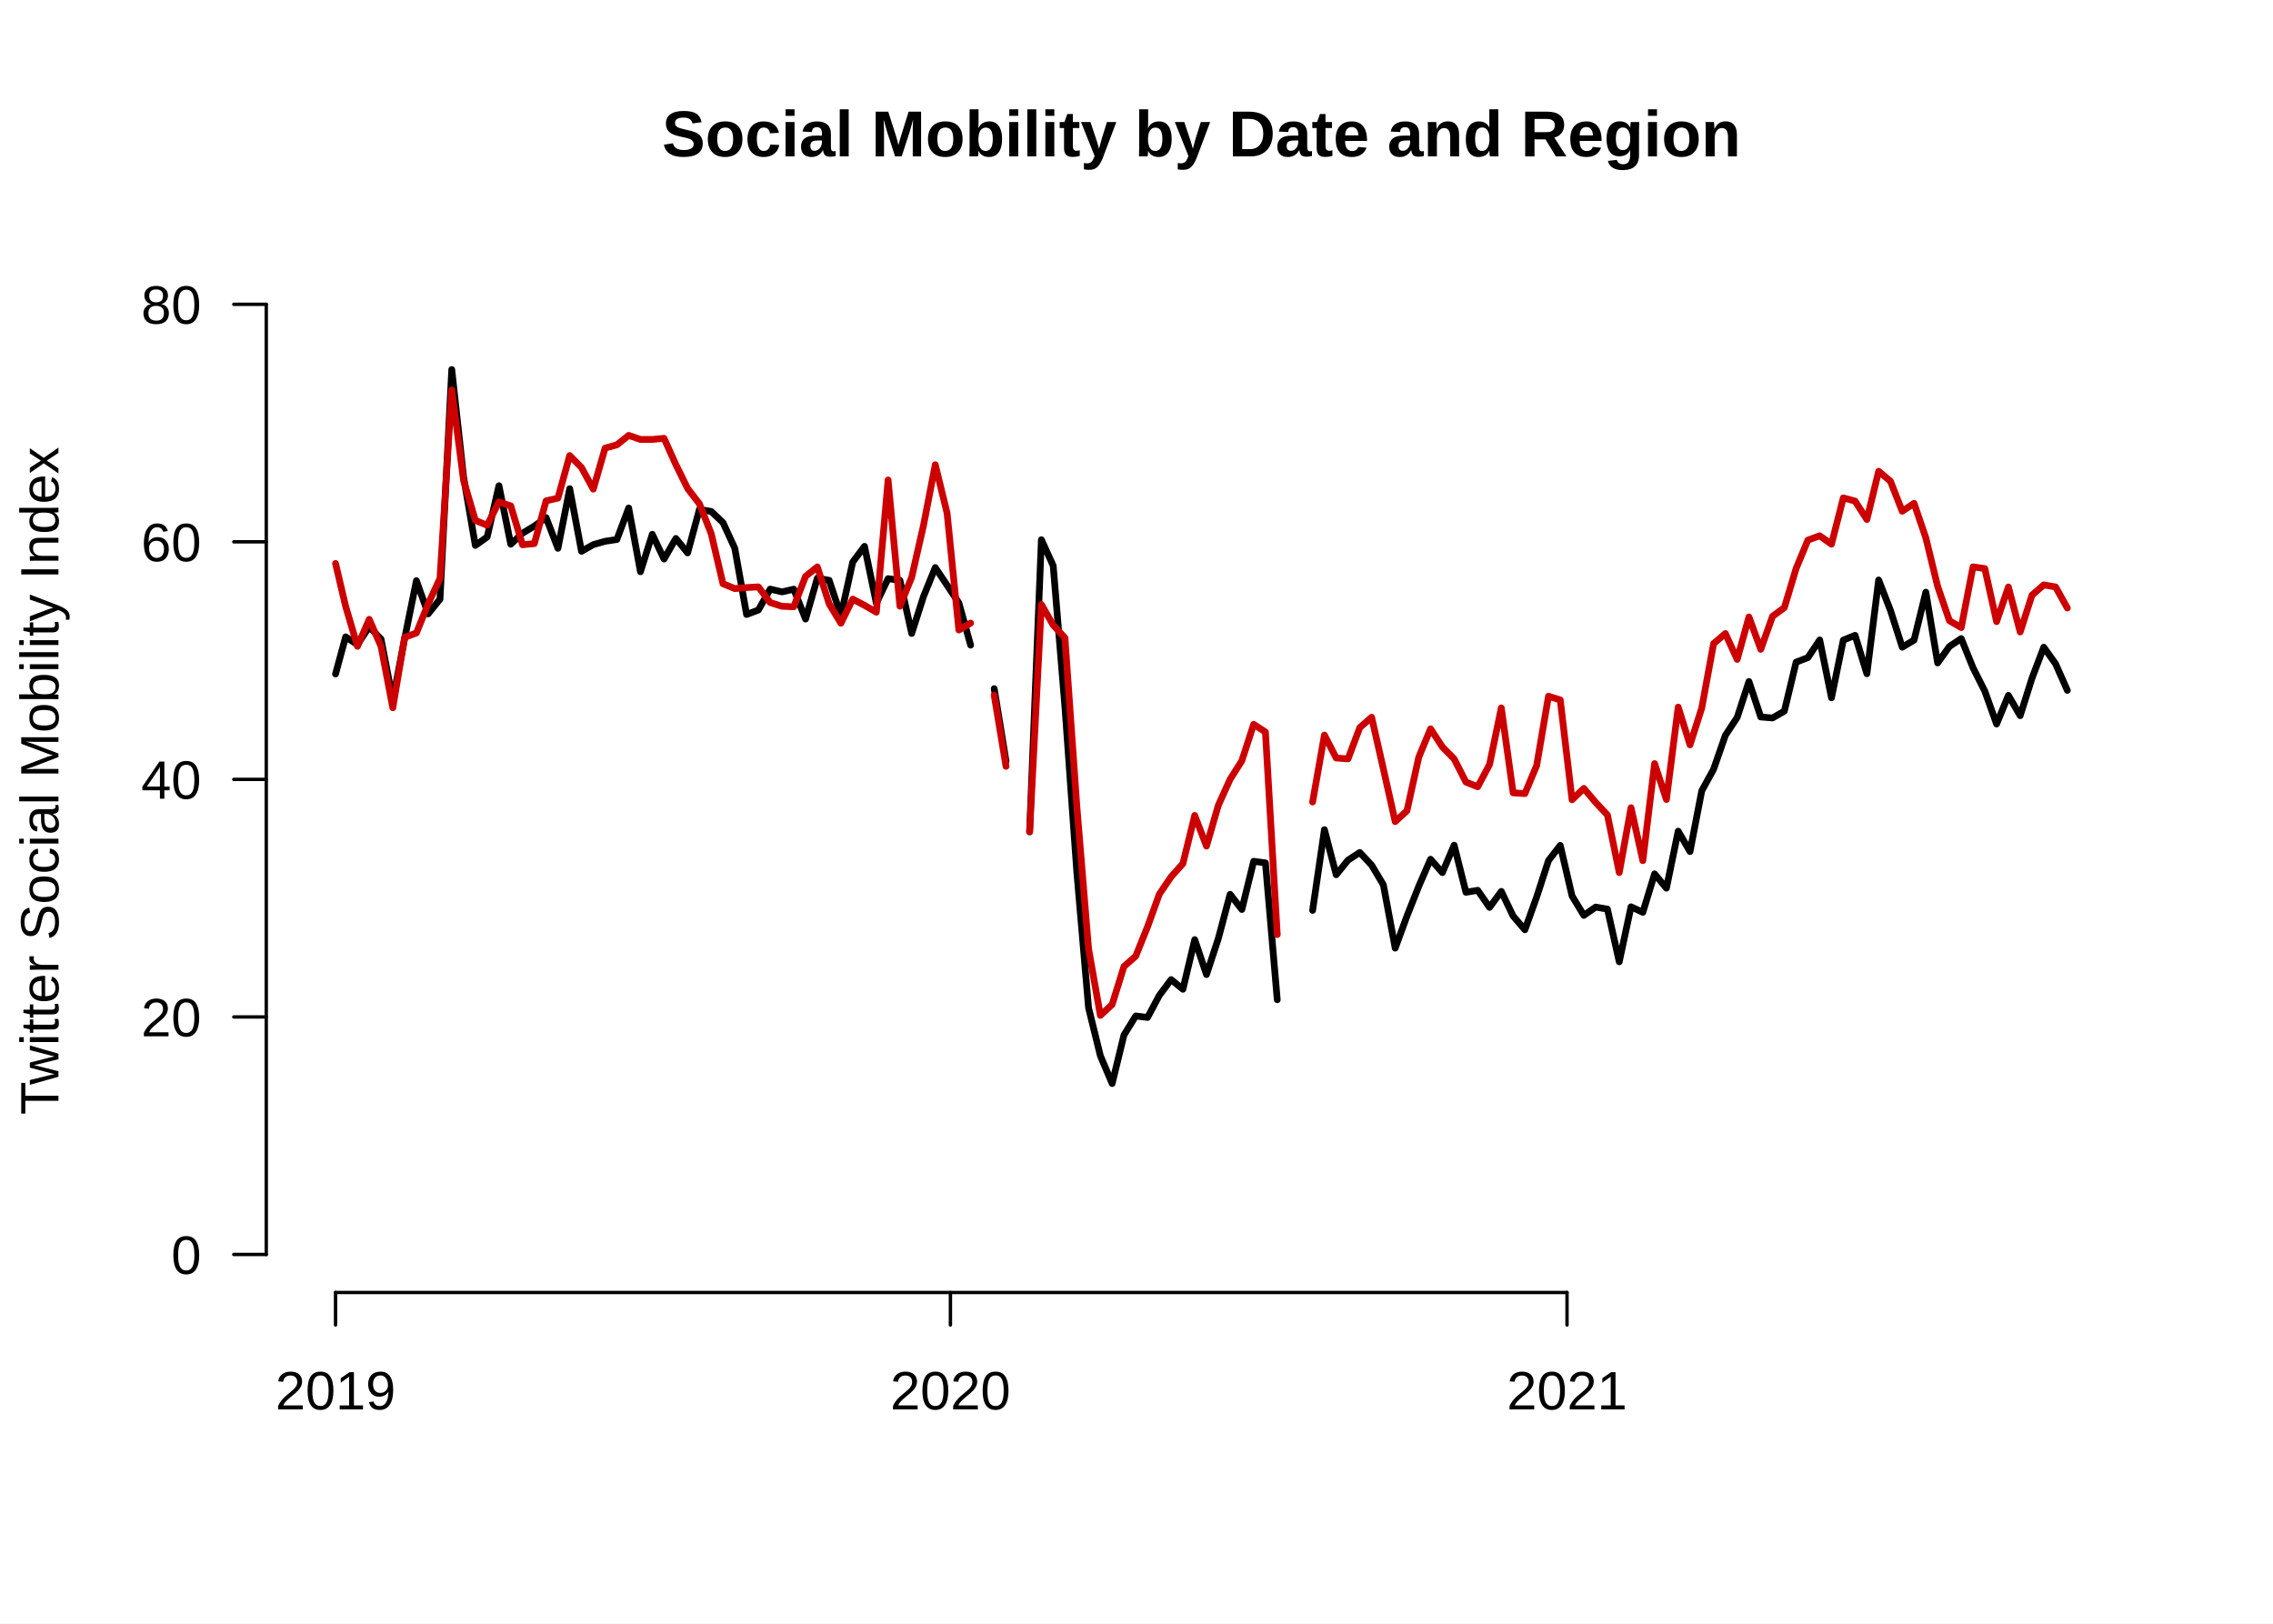
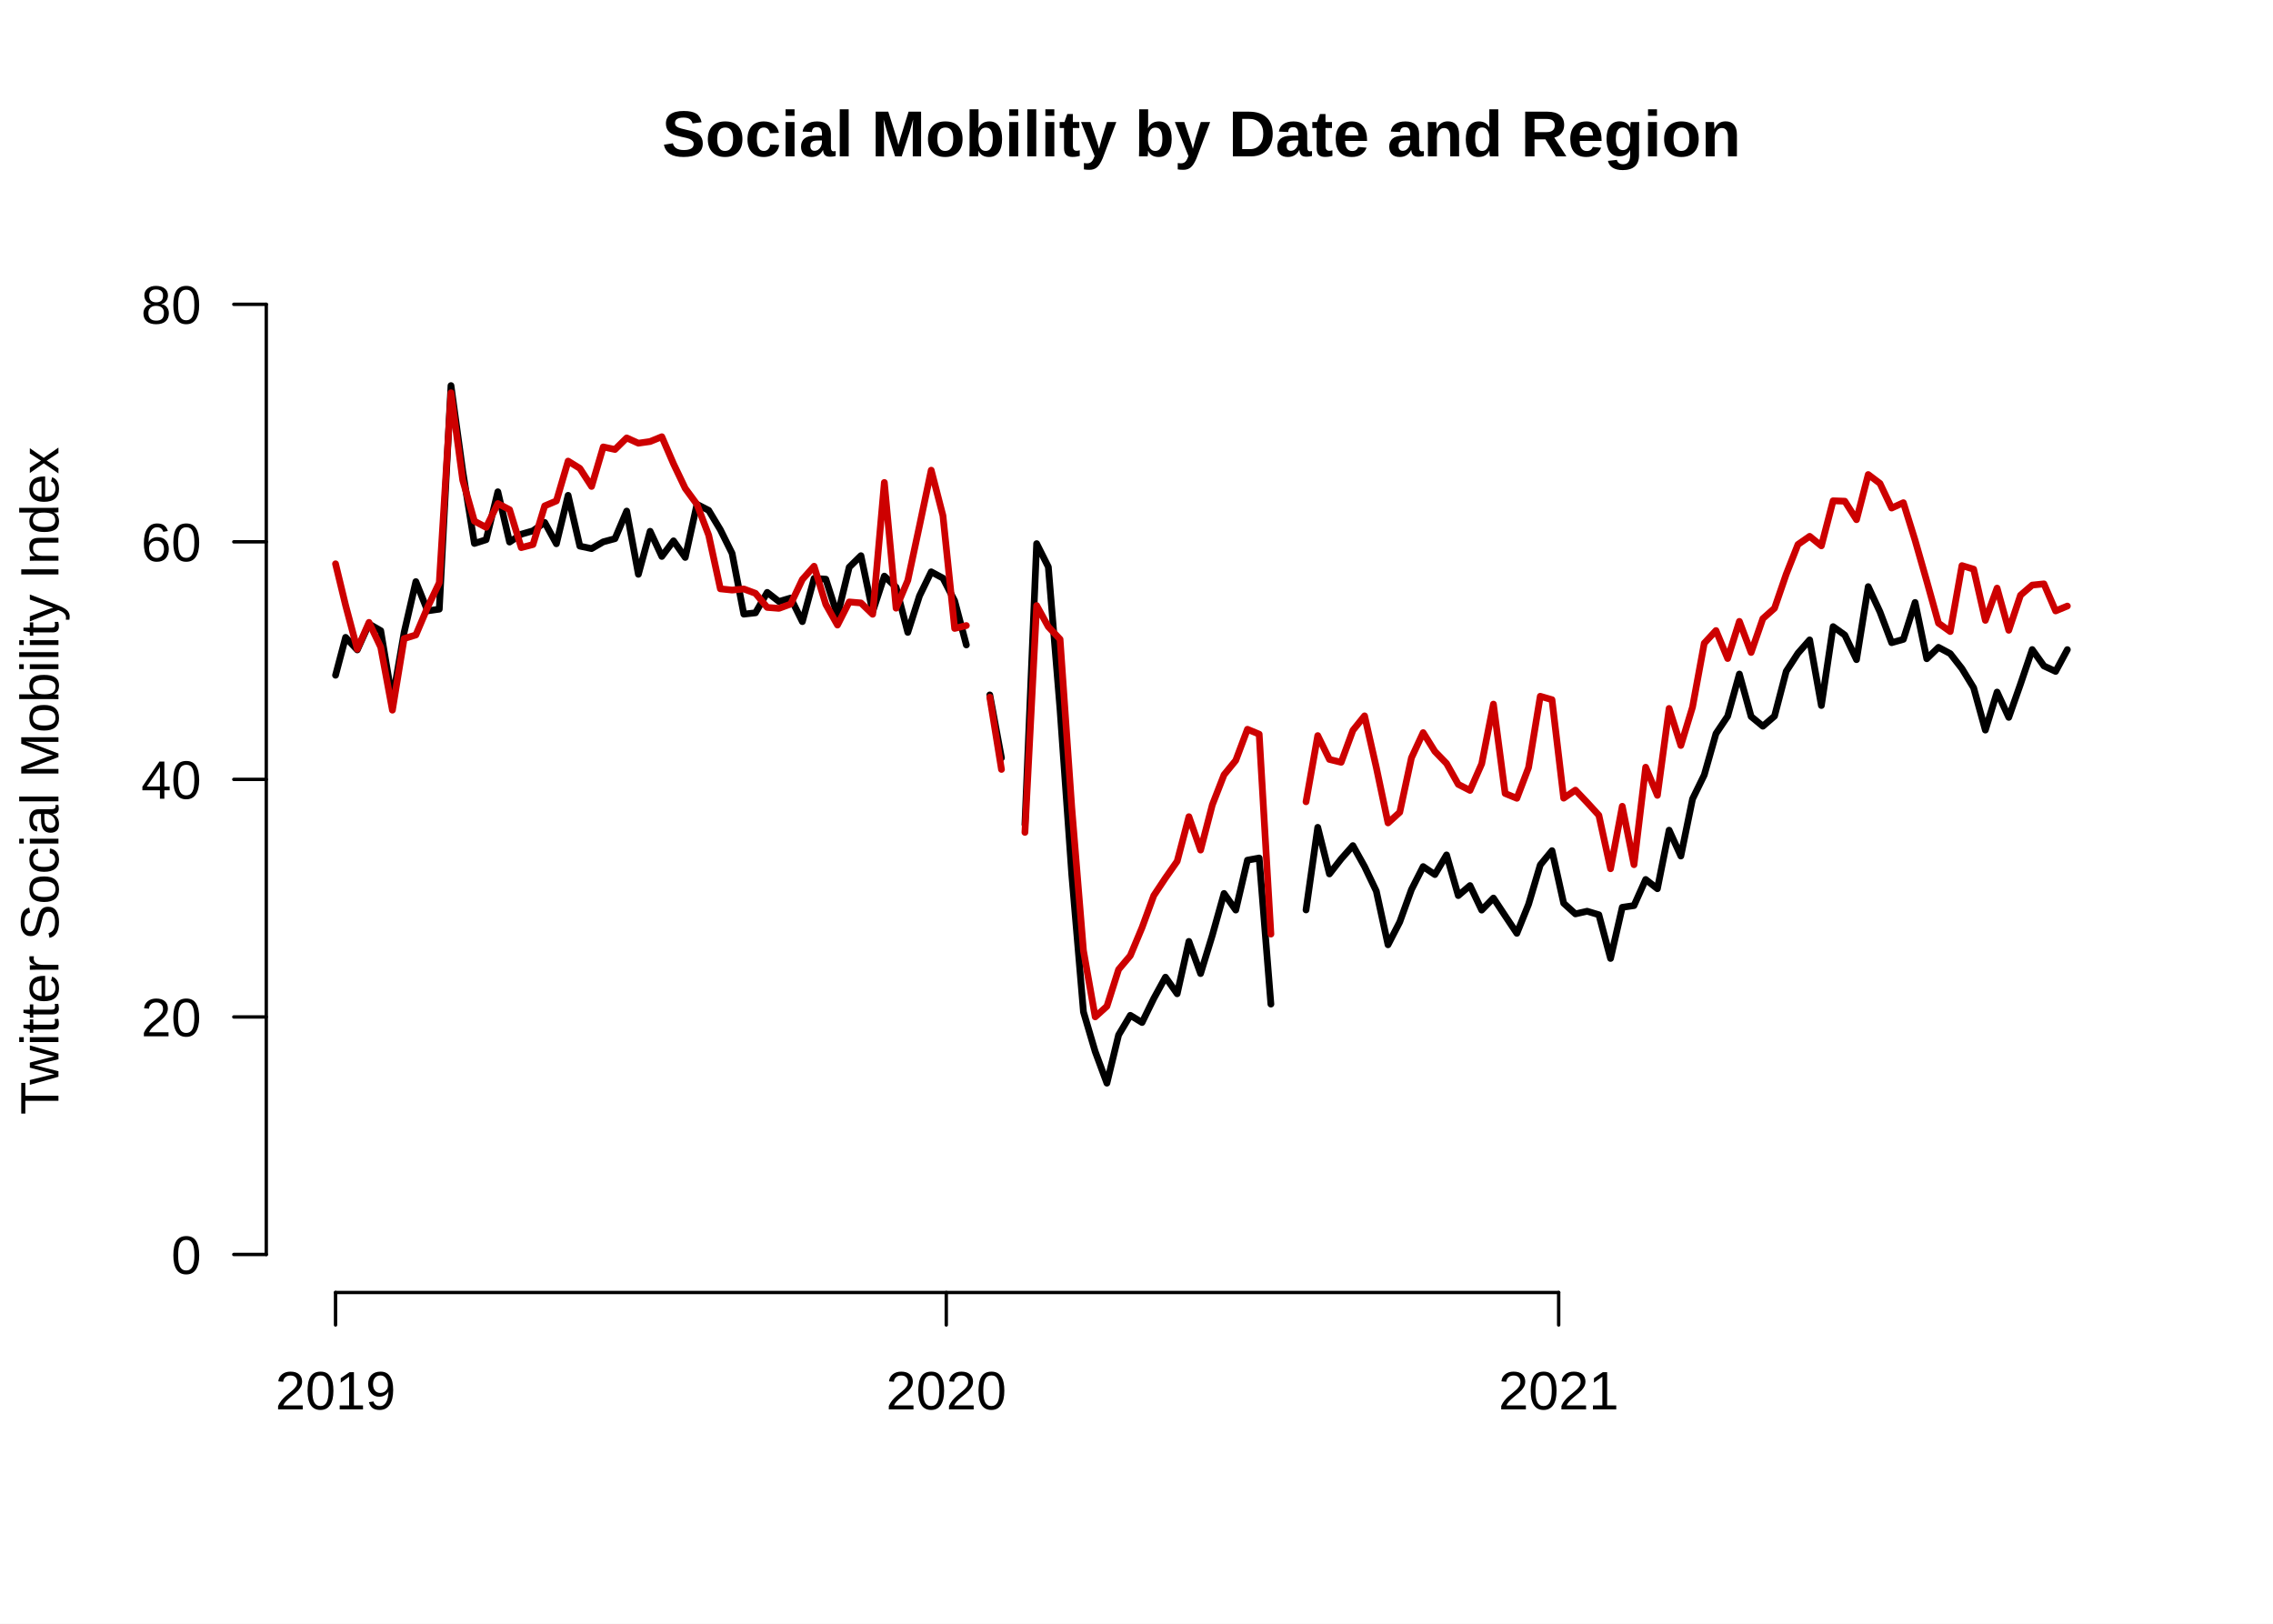
<svg xmlns="http://www.w3.org/2000/svg" viewBox="0 0 504.00 360.00">
  <defs>
    <style type="text/css">
    line, polyline, polygon, path, rect, circle {
      fill: none;
      stroke: #000000;
      stroke-linecap: round;
      stroke-linejoin: round;
      stroke-miterlimit: 10.00;
    }
  </style>
  </defs>
  <rect width="100%" height="100%" style="stroke: none; fill: #FFFFFF;" />
  <defs>
    <clipPath id="cpNTkuMDR8NDczLjc2fDI4Ni41Nnw1OS4wNA==">
      <rect x="59.04" y="59.04" width="414.72" height="227.52" />
    </clipPath>
  </defs>
-   <polyline points="74.40,149.43 76.64,141.20 79.26,142.91 81.87,138.95 84.49,141.70 87.10,155.21 89.72,141.58 92.33,128.74 94.94,136.10 97.56,132.83 100.17,81.93 102.79,105.74 105.40,120.93 108.02,119.06 110.63,107.68 113.25,120.66 115.86,118.21 118.48,116.64 121.09,114.76 123.71,121.57 126.32,108.35 128.94,122.23 131.55,120.75 134.17,120.01 136.78,119.61 139.40,112.63 142.01,126.76 144.63,118.46 147.24,123.95 149.86,119.38 152.47,122.58 155.08,112.95 157.70,113.39 160.31,115.86 162.93,121.56 165.54,136.24 168.16,135.25 170.77,130.61 173.39,131.23 176.00,130.63 178.62,137.25 181.23,128.18 183.85,128.66 186.46,136.48 189.08,124.61 191.69,121.13 194.31,133.72 196.92,128.29 199.54,128.66 202.15,140.44 204.77,132.26 207.38,125.83 210.00,129.75 212.61,133.67 215.22,143.03 " style="stroke-width: 1.50;" clip-path="url(#cpNTkuMDR8NDczLjc2fDI4Ni41Nnw1OS4wNA==)" />
-   <polyline points="220.45,152.68 223.07,168.75 " style="stroke-width: 1.50;" clip-path="url(#cpNTkuMDR8NDczLjc2fDI4Ni41Nnw1OS4wNA==)" />
-   <polyline points="228.30,184.43 230.91,119.66 233.53,125.43 236.14,156.84 238.76,193.25 241.37,223.45 243.99,234.09 246.60,240.23 249.22,229.48 251.83,225.25 254.45,225.58 257.06,220.69 259.68,217.19 262.29,219.33 264.91,208.33 267.52,216.07 270.14,208.09 272.75,198.28 275.36,201.64 277.98,190.96 280.59,191.31 283.21,221.65 " style="stroke-width: 1.50;" clip-path="url(#cpNTkuMDR8NDczLjc2fDI4Ni41Nnw1OS4wNA==)" />
-   <polyline points="291.05,201.84 293.67,183.95 296.28,193.94 298.90,190.70 301.51,189.00 304.13,191.80 306.74,196.18 309.36,210.21 311.97,203.10 314.59,196.49 317.20,190.50 319.82,193.47 322.43,187.38 325.05,197.83 327.66,197.39 330.28,201.18 332.89,197.63 335.51,203.10 338.12,206.14 340.73,198.87 343.35,190.80 345.96,187.43 348.58,198.65 351.19,202.95 353.81,201.11 356.42,201.56 359.04,213.24 361.65,201.05 364.27,202.27 366.88,193.75 369.50,196.92 372.11,184.28 374.73,188.80 377.34,175.32 379.96,170.55 382.57,163.04 385.19,159.06 387.80,151.09 390.42,158.96 393.03,159.18 395.65,157.66 398.26,146.81 400.87,145.80 403.49,141.88 406.10,154.70 408.72,141.92 411.33,140.86 413.95,149.38 416.56,128.59 419.18,135.34 421.79,143.49 424.41,141.92 427.02,131.29 429.64,146.98 432.25,143.33 434.87,141.58 437.48,148.04 440.10,153.24 442.71,160.52 445.33,154.17 447.94,158.67 450.56,150.37 453.17,143.50 455.79,147.17 458.40,153.06 " style="stroke-width: 1.50;" clip-path="url(#cpNTkuMDR8NDczLjc2fDI4Ni41Nnw1OS4wNA==)" />
+   <polyline points="74.40,149.71 76.63,141.31 79.22,144.09 81.82,138.33 84.42,139.83 87.01,155.29 89.61,140.21 92.21,128.95 94.81,135.43 97.40,135.06 100.00,85.49 102.60,104.43 105.19,120.49 107.79,119.66 110.39,109.03 112.99,120.18 115.58,118.44 118.18,117.69 120.78,115.83 123.37,120.56 125.97,109.82 128.57,121.08 131.17,121.63 133.76,120.13 136.36,119.43 138.96,113.31 141.55,127.33 144.15,117.79 146.75,123.37 149.34,119.91 151.94,123.59 154.54,111.81 157.14,113.15 159.73,117.45 162.33,122.69 164.93,136.16 167.52,135.87 170.12,131.34 172.72,133.36 175.32,132.59 177.91,137.82 180.51,128.23 183.11,128.41 185.70,136.45 188.30,125.75 190.90,123.20 193.50,135.61 196.09,127.73 198.69,130.20 201.29,140.21 203.88,132.12 206.48,126.78 209.08,128.18 211.68,133.22 214.27,142.99 " style="stroke-width: 1.50;" clip-path="url(#cpNTkuMDR8NDczLjc2fDI4Ni41Nnw1OS4wNA==)" />
+   <polyline points="219.47,154.07 222.06,168.03 " style="stroke-width: 1.50;" clip-path="url(#cpNTkuMDR8NDczLjc2fDI4Ni41Nnw1OS4wNA==)" />
+   <polyline points="227.26,182.79 229.86,120.53 232.45,125.69 235.05,157.33 237.65,193.94 240.24,224.35 242.84,233.14 245.44,240.15 248.03,229.46 250.63,225.11 253.23,226.70 255.83,221.38 258.42,216.65 261.02,220.33 263.62,208.72 266.21,215.85 268.81,207.37 271.41,198.09 274.01,201.77 276.60,190.71 279.20,190.23 281.80,222.62 " style="stroke-width: 1.50;" clip-path="url(#cpNTkuMDR8NDczLjc2fDI4Ni41Nnw1OS4wNA==)" />
+   <polyline points="289.59,201.74 292.19,183.43 294.78,193.76 297.38,190.43 299.98,187.48 302.57,192.12 305.17,197.56 307.77,209.47 310.37,204.41 312.96,197.24 315.56,192.13 318.16,193.90 320.75,189.54 323.35,198.56 325.95,196.34 328.54,201.78 331.14,199.11 333.74,203.04 336.34,206.93 338.93,200.50 341.53,191.76 344.13,188.60 346.72,200.26 349.32,202.62 351.92,202.03 354.52,202.81 357.11,212.50 359.71,201.16 362.31,200.78 364.90,194.99 367.50,197.04 370.10,184.06 372.70,189.79 375.29,177.14 377.89,171.82 380.49,162.65 383.08,158.79 385.68,149.44 388.28,158.86 390.88,161.01 393.47,158.77 396.07,148.83 398.67,144.82 401.26,141.87 403.86,156.42 406.46,138.93 409.06,140.80 411.65,146.25 414.25,130.06 416.85,135.66 419.44,142.49 422.04,141.75 424.64,133.57 427.23,146.05 429.83,143.52 432.43,144.91 435.03,148.24 437.62,152.49 440.22,161.87 442.82,153.44 445.41,159.05 448.01,151.67 450.61,144.01 453.21,147.65 455.80,148.86 458.40,144.03 " style="stroke-width: 1.50;" clip-path="url(#cpNTkuMDR8NDczLjc2fDI4Ni41Nnw1OS4wNA==)" />
  <defs>
    <clipPath id="cpMC4wMHw1MDQuMDB8MzYwLjAwfDAuMDA=">
      <rect x="0.00" y="0.00" width="504.00" height="360.00" />
    </clipPath>
  </defs>
-   <line x1="74.40" y1="286.56" x2="347.46" y2="286.56" style="stroke-width: 0.75;" clip-path="url(#cpMC4wMHw1MDQuMDB8MzYwLjAwfDAuMDA=)" />
+   <line x1="74.40" y1="286.56" x2="345.61" y2="286.56" style="stroke-width: 0.75;" clip-path="url(#cpMC4wMHw1MDQuMDB8MzYwLjAwfDAuMDA=)" />
  <line x1="74.40" y1="286.56" x2="74.40" y2="293.76" style="stroke-width: 0.75;" clip-path="url(#cpMC4wMHw1MDQuMDB8MzYwLjAwfDAuMDA=)" />
-   <line x1="210.74" y1="286.56" x2="210.74" y2="293.76" style="stroke-width: 0.75;" clip-path="url(#cpMC4wMHw1MDQuMDB8MzYwLjAwfDAuMDA=)" />
-   <line x1="347.46" y1="286.56" x2="347.46" y2="293.76" style="stroke-width: 0.75;" clip-path="url(#cpMC4wMHw1MDQuMDB8MzYwLjAwfDAuMDA=)" />
+   <line x1="209.82" y1="286.56" x2="209.82" y2="293.76" style="stroke-width: 0.75;" clip-path="url(#cpMC4wMHw1MDQuMDB8MzYwLjAwfDAuMDA=)" />
+   <line x1="345.61" y1="286.56" x2="345.61" y2="293.76" style="stroke-width: 0.75;" clip-path="url(#cpMC4wMHw1MDQuMDB8MzYwLjAwfDAuMDA=)" />
  <g clip-path="url(#cpMC4wMHw1MDQuMDB8MzYwLjAwfDAuMDA=)">
    <text x="61.05" y="312.48" style="font-size: 12.00px; font-family: Arial;" textLength="26.70px" lengthAdjust="spacingAndGlyphs">2019</text>
  </g>
  <g clip-path="url(#cpMC4wMHw1MDQuMDB8MzYwLjAwfDAuMDA=)">
-     <text x="197.39" y="312.48" style="font-size: 12.00px; font-family: Arial;" textLength="26.70px" lengthAdjust="spacingAndGlyphs">2020</text>
+     <text x="196.47" y="312.48" style="font-size: 12.00px; font-family: Arial;" textLength="26.70px" lengthAdjust="spacingAndGlyphs">2020</text>
  </g>
  <g clip-path="url(#cpMC4wMHw1MDQuMDB8MzYwLjAwfDAuMDA=)">
-     <text x="334.11" y="312.48" style="font-size: 12.00px; font-family: Arial;" textLength="26.70px" lengthAdjust="spacingAndGlyphs">2021</text>
+     <text x="332.26" y="312.48" style="font-size: 12.00px; font-family: Arial;" textLength="26.70px" lengthAdjust="spacingAndGlyphs">2021</text>
  </g>
  <line x1="59.04" y1="278.13" x2="59.04" y2="67.47" style="stroke-width: 0.75;" clip-path="url(#cpMC4wMHw1MDQuMDB8MzYwLjAwfDAuMDA=)" />
  <line x1="59.04" y1="278.13" x2="51.84" y2="278.13" style="stroke-width: 0.75;" clip-path="url(#cpMC4wMHw1MDQuMDB8MzYwLjAwfDAuMDA=)" />
  <line x1="59.04" y1="225.47" x2="51.84" y2="225.47" style="stroke-width: 0.75;" clip-path="url(#cpMC4wMHw1MDQuMDB8MzYwLjAwfDAuMDA=)" />
  <line x1="59.04" y1="172.80" x2="51.84" y2="172.80" style="stroke-width: 0.75;" clip-path="url(#cpMC4wMHw1MDQuMDB8MzYwLjAwfDAuMDA=)" />
  <line x1="59.04" y1="120.13" x2="51.84" y2="120.13" style="stroke-width: 0.75;" clip-path="url(#cpMC4wMHw1MDQuMDB8MzYwLjAwfDAuMDA=)" />
  <line x1="59.04" y1="67.47" x2="51.84" y2="67.47" style="stroke-width: 0.75;" clip-path="url(#cpMC4wMHw1MDQuMDB8MzYwLjAwfDAuMDA=)" />
  <g clip-path="url(#cpMC4wMHw1MDQuMDB8MzYwLjAwfDAuMDA=)">
    <text x="37.97" y="282.43" style="font-size: 12.00px; font-family: Arial;" textLength="6.67px" lengthAdjust="spacingAndGlyphs">0</text>
  </g>
  <g clip-path="url(#cpMC4wMHw1MDQuMDB8MzYwLjAwfDAuMDA=)">
    <text x="31.29" y="229.76" style="font-size: 12.00px; font-family: Arial;" textLength="13.35px" lengthAdjust="spacingAndGlyphs">20</text>
  </g>
  <g clip-path="url(#cpMC4wMHw1MDQuMDB8MzYwLjAwfDAuMDA=)">
    <text x="31.29" y="177.09" style="font-size: 12.00px; font-family: Arial;" textLength="13.35px" lengthAdjust="spacingAndGlyphs">40</text>
  </g>
  <g clip-path="url(#cpMC4wMHw1MDQuMDB8MzYwLjAwfDAuMDA=)">
    <text x="31.29" y="124.43" style="font-size: 12.00px; font-family: Arial;" textLength="13.35px" lengthAdjust="spacingAndGlyphs">60</text>
  </g>
  <g clip-path="url(#cpMC4wMHw1MDQuMDB8MzYwLjAwfDAuMDA=)">
    <text x="31.29" y="71.76" style="font-size: 12.00px; font-family: Arial;" textLength="13.35px" lengthAdjust="spacingAndGlyphs">80</text>
  </g>
  <g clip-path="url(#cpMC4wMHw1MDQuMDB8MzYwLjAwfDAuMDA=)">
    <text x="146.78" y="34.67" style="font-size: 14.40px; font-weight: bold; font-family: Arial;" textLength="239.23px" lengthAdjust="spacingAndGlyphs">Social Mobility by Date and Region</text>
  </g>
  <g clip-path="url(#cpMC4wMHw1MDQuMDB8MzYwLjAwfDAuMDA=)">
    <text transform="translate(12.96,247.16) rotate(-90)" style="font-size: 12.00px; font-family: Arial;" textLength="148.72px" lengthAdjust="spacingAndGlyphs">Twitter Social Mobility Index</text>
  </g>
  <defs>
    <clipPath id="cpNTkuMDR8NDczLjc2fDI4Ni41Nnw1OS4wNA==">
      <rect x="59.04" y="59.04" width="414.72" height="227.52" />
    </clipPath>
  </defs>
-   <polyline points="74.40,124.93 76.64,134.43 79.26,143.30 81.87,137.31 84.49,143.30 87.10,156.92 89.72,141.31 92.33,140.34 94.94,133.89 97.56,128.23 100.17,86.46 102.79,106.51 105.40,115.37 108.02,116.46 110.63,111.28 113.25,112.16 115.86,120.78 118.48,120.52 121.09,111.04 123.71,110.44 126.32,101.00 128.94,103.66 131.55,108.45 134.17,99.35 136.78,98.63 139.40,96.53 142.01,97.43 144.63,97.43 147.24,97.18 149.86,103.01 152.47,108.30 155.08,111.69 157.70,118.32 160.31,129.42 162.93,130.50 165.54,130.27 168.16,130.12 170.77,133.59 173.39,134.42 176.00,134.53 178.62,127.78 181.23,125.69 183.85,133.87 186.46,138.18 189.08,132.83 191.69,134.21 194.31,135.73 196.92,106.42 199.54,134.40 202.15,127.99 204.77,116.50 207.38,103.03 210.00,113.77 212.61,139.68 215.22,138.15 " style="stroke-width: 1.50; stroke: #CD0000;" clip-path="url(#cpNTkuMDR8NDczLjc2fDI4Ni41Nnw1OS4wNA==)" />
-   <polyline points="220.45,154.15 223.07,169.91 " style="stroke-width: 1.50; stroke: #CD0000;" clip-path="url(#cpNTkuMDR8NDczLjc2fDI4Ni41Nnw1OS4wNA==)" />
-   <polyline points="228.30,184.40 230.91,134.03 233.53,138.59 236.14,141.44 238.76,178.60 241.37,210.35 243.99,225.13 246.60,222.70 249.22,214.28 251.83,211.98 254.45,205.47 257.06,198.25 259.68,194.38 262.29,191.47 264.91,180.79 267.52,187.59 270.14,178.56 272.75,172.79 275.36,168.67 277.98,160.59 280.59,162.30 283.21,207.20 " style="stroke-width: 1.50; stroke: #CD0000;" clip-path="url(#cpNTkuMDR8NDczLjc2fDI4Ni41Nnw1OS4wNA==)" />
-   <polyline points="291.05,177.81 293.67,162.97 296.28,168.06 298.90,168.25 301.51,161.32 304.13,159.02 306.74,170.47 309.36,182.16 311.97,179.75 314.59,167.87 317.20,161.59 319.82,165.60 322.43,168.26 325.05,173.39 327.66,174.44 330.28,169.50 332.89,156.95 335.51,175.78 338.12,175.95 340.73,169.73 343.35,154.36 345.96,155.18 348.58,177.32 351.19,174.80 353.81,177.91 356.42,180.68 359.04,193.46 361.65,179.08 364.27,190.81 366.88,169.30 369.50,177.26 372.11,156.77 374.73,165.14 377.34,156.96 379.96,142.70 382.57,140.46 385.19,146.20 387.80,136.79 390.42,143.96 393.03,136.64 395.65,134.72 398.26,126.04 400.87,119.75 403.49,118.79 406.10,120.65 408.72,110.39 411.33,111.09 413.95,115.18 416.56,104.48 419.18,106.70 421.79,113.35 424.41,111.59 427.02,119.25 429.64,129.99 432.25,137.61 434.87,139.15 437.48,125.68 440.10,126.06 442.71,137.82 445.33,130.14 447.94,140.12 450.56,131.95 453.17,129.68 455.79,130.13 458.40,134.81 " style="stroke-width: 1.50; stroke: #CD0000;" clip-path="url(#cpNTkuMDR8NDczLjc2fDI4Ni41Nnw1OS4wNA==)" />
+   <polyline points="74.40,125.00 76.63,134.20 79.22,143.93 81.82,137.99 84.42,143.48 87.01,157.45 89.61,141.57 92.21,140.78 94.81,134.64 97.40,129.21 100.00,87.08 102.60,106.46 105.19,115.54 107.79,116.92 110.39,111.64 112.99,113.00 115.58,121.41 118.18,120.73 120.78,112.16 123.37,111.06 125.97,102.23 128.57,103.84 131.17,107.85 133.76,99.09 136.36,99.65 138.96,97.09 141.55,98.26 144.15,97.89 146.75,96.83 149.34,102.83 151.94,108.28 154.54,111.82 157.14,118.66 159.73,130.55 162.33,130.82 164.93,130.58 167.52,131.55 170.12,134.67 172.72,134.88 175.32,133.93 177.91,128.47 180.51,125.54 183.11,134.00 185.70,138.58 188.30,133.46 190.90,133.68 193.50,136.19 196.09,106.97 198.69,134.84 201.29,128.68 203.88,116.58 206.48,104.25 209.08,114.32 211.68,139.33 214.27,138.69 " style="stroke-width: 1.50; stroke: #CD0000;" clip-path="url(#cpNTkuMDR8NDczLjc2fDI4Ni41Nnw1OS4wNA==)" />
+   <polyline points="219.47,154.56 222.06,170.59 " style="stroke-width: 1.50; stroke: #CD0000;" clip-path="url(#cpNTkuMDR8NDczLjc2fDI4Ni41Nnw1OS4wNA==)" />
+   <polyline points="227.26,184.55 229.86,134.26 232.45,138.96 235.05,141.73 237.65,179.11 240.24,210.76 242.84,225.45 245.44,223.10 248.03,214.95 250.63,211.87 253.23,205.65 255.83,198.56 258.42,194.66 261.02,190.95 263.62,181.07 266.21,188.47 268.81,178.45 271.41,171.78 274.01,168.59 276.60,161.69 279.20,162.77 281.80,207.10 " style="stroke-width: 1.50; stroke: #CD0000;" clip-path="url(#cpNTkuMDR8NDczLjc2fDI4Ni41Nnw1OS4wNA==)" />
+   <polyline points="289.59,177.76 292.19,163.09 294.78,168.37 297.38,169.01 299.98,161.93 302.57,158.71 305.17,170.13 307.77,182.45 310.37,180.09 312.96,168.03 315.56,162.43 318.16,166.60 320.75,169.27 323.35,173.90 325.95,175.24 328.54,169.35 331.14,156.11 333.74,175.92 336.34,176.99 338.93,170.19 341.53,154.37 344.13,155.13 346.72,176.96 349.32,175.18 351.92,177.91 354.52,180.75 357.11,192.61 359.71,178.76 362.31,191.71 364.90,170.10 367.50,176.34 370.10,157.07 372.70,165.28 375.29,156.76 377.89,142.61 380.49,139.80 383.08,146.00 385.68,137.77 388.28,144.66 390.88,137.16 393.47,134.85 396.07,127.29 398.67,120.71 401.26,118.91 403.86,121.02 406.46,111.03 409.06,111.12 411.65,115.22 414.25,105.21 416.85,107.18 419.44,112.64 422.04,111.45 424.64,119.79 427.23,128.85 429.83,138.16 432.43,140.02 435.03,125.40 437.62,126.19 440.22,137.54 442.82,130.39 445.41,139.74 448.01,131.97 450.61,129.72 453.21,129.45 455.80,135.45 458.40,134.37 " style="stroke-width: 1.50; stroke: #CD0000;" clip-path="url(#cpNTkuMDR8NDczLjc2fDI4Ni41Nnw1OS4wNA==)" />
</svg>
